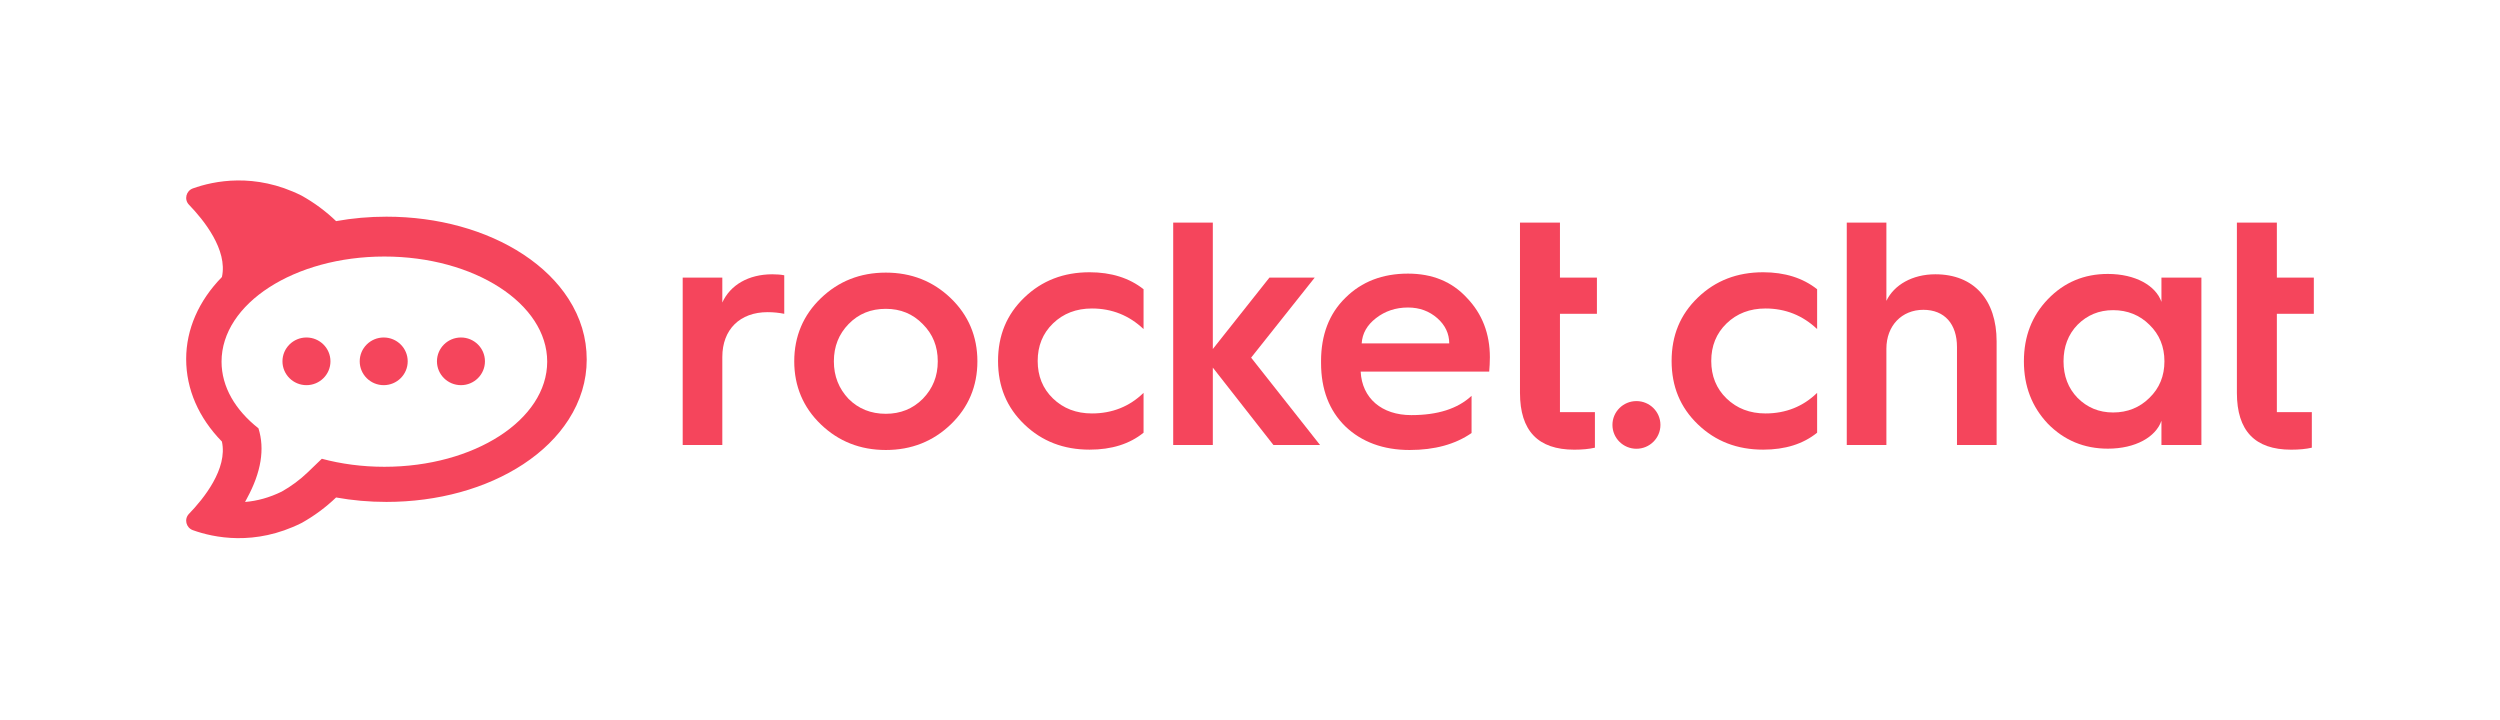
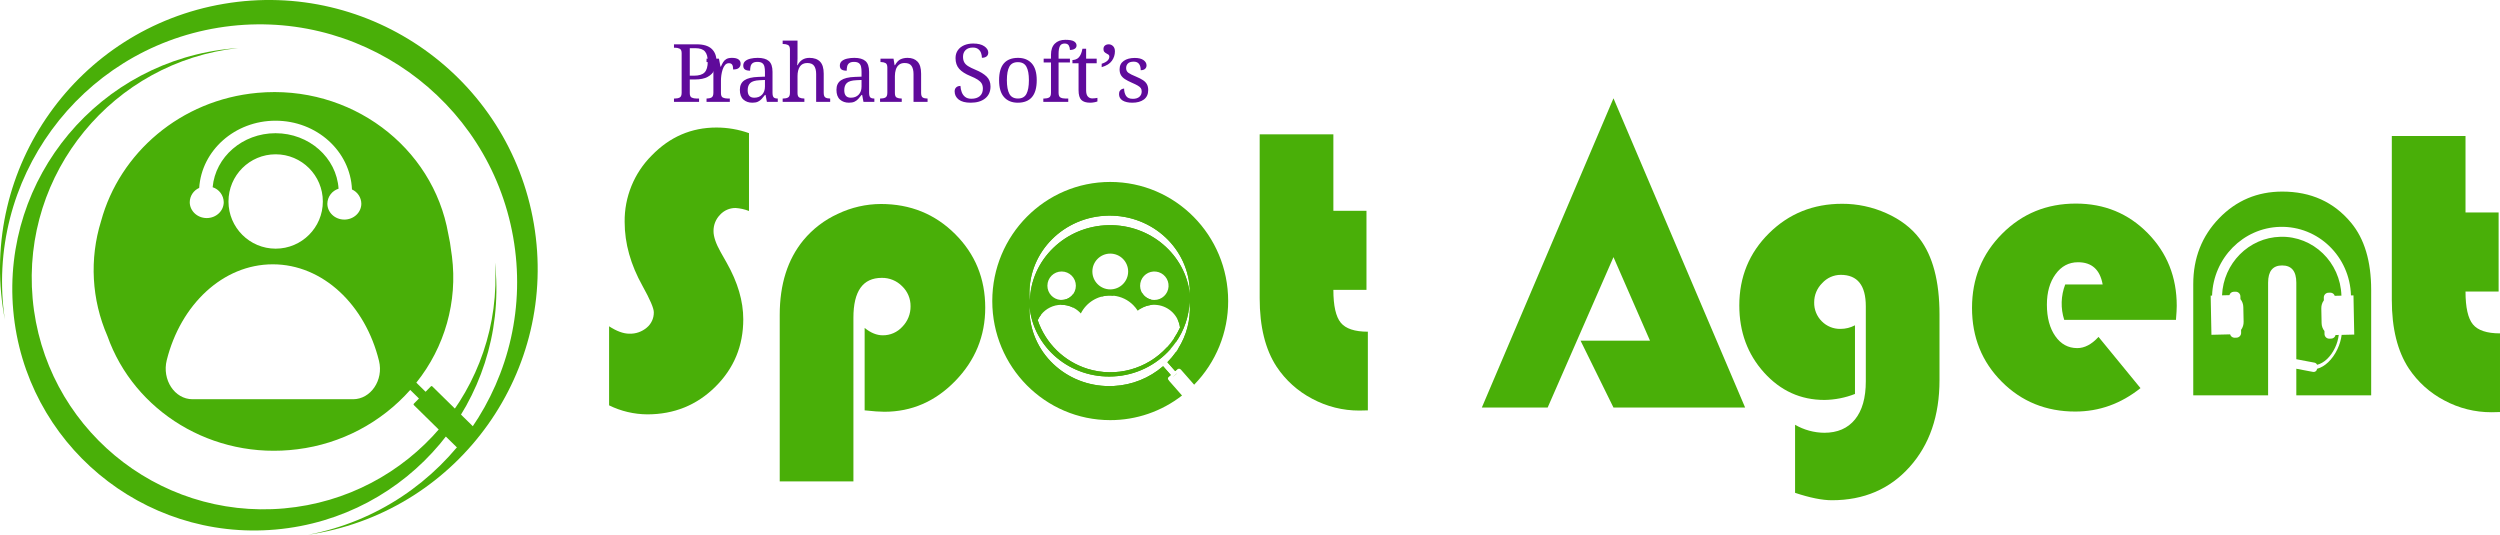
- <svg xmlns="http://www.w3.org/2000/svg" width="768" height="221" viewBox="0 0 768 221" fill="none">
-   <path d="M687.178 68.376H699.452V85.281H710.808V96.402H699.452V126.607H710.193V137.528C708.453 137.935 706.305 138.141 703.849 138.141C692.7 138.141 687.174 132.326 687.174 120.692V68.376H687.178Z" fill="#F5455C" />
-   <path d="M663.995 92.73V85.281H676.268V136.708H663.995V129.259C662.255 134.259 656.017 137.83 647.526 137.83C640.265 137.83 634.123 135.28 629.111 130.179C624.2 124.973 621.744 118.65 621.744 110.994C621.744 103.339 624.2 97.016 629.111 91.911C634.123 86.705 640.26 84.154 647.526 84.154C656.013 84.159 662.255 87.731 663.995 92.73ZM660.309 122.221C663.38 119.263 664.913 115.486 664.913 110.999C664.913 106.512 663.38 102.735 660.309 99.772C657.344 96.814 653.557 95.281 649.16 95.281C644.763 95.281 641.183 96.81 638.213 99.772C635.349 102.73 633.917 106.507 633.917 110.999C633.917 115.491 635.349 119.263 638.213 122.221C641.178 125.179 644.758 126.713 649.16 126.713C653.562 126.713 657.344 125.179 660.309 122.221Z" fill="#F5455C" />
-   <path d="M209.724 136.708V85.281H221.896V92.932C224.352 87.524 229.979 84.26 237.24 84.26C238.672 84.26 239.903 84.361 240.922 84.567V96.402C239.388 96.096 237.649 95.894 235.808 95.894C227.317 95.894 221.896 101.201 221.896 109.671V136.713H209.724V136.708Z" fill="#F5455C" />
-   <path d="M243.992 110.995C243.992 103.339 246.755 96.81 252.176 91.604C257.597 86.398 264.248 83.747 272.124 83.747C280 83.747 286.651 86.398 292.072 91.604C297.493 96.81 300.256 103.339 300.256 110.995C300.256 118.645 297.493 125.179 292.072 130.38C286.651 135.586 280 138.237 272.124 138.237C264.248 138.237 257.597 135.586 252.176 130.38C246.755 125.179 243.992 118.645 243.992 110.995ZM283.479 122.524C286.55 119.36 288.083 115.582 288.083 110.995C288.083 106.402 286.55 102.625 283.479 99.566C280.409 96.402 276.627 94.873 272.124 94.873C267.52 94.873 263.738 96.402 260.667 99.566C257.702 102.629 256.165 106.402 256.165 110.995C256.165 115.587 257.698 119.36 260.667 122.524C263.738 125.587 267.52 127.116 272.124 127.116C276.627 127.116 280.409 125.587 283.479 122.524Z" fill="#F5455C" />
-   <path d="M351.3 88.852V101.095C346.903 96.91 341.583 94.768 335.446 94.768C330.641 94.768 326.647 96.297 323.48 99.36C320.309 102.423 318.776 106.301 318.776 110.889C318.776 115.481 320.309 119.359 323.48 122.418C326.652 125.481 330.641 127.01 335.446 127.01C341.689 127.01 347.004 124.868 351.3 120.683V132.926C347.004 136.397 341.482 138.132 334.73 138.132C326.753 138.132 320.102 135.582 314.682 130.376C309.261 125.17 306.599 118.741 306.599 110.884C306.599 103.027 309.256 96.599 314.682 91.393C320.102 86.187 326.753 83.637 334.73 83.637C341.377 83.646 346.903 85.381 351.3 88.852Z" fill="#F5455C" />
-   <path d="M360.407 136.708V68.376H372.58V107.217L389.971 85.276H403.883L384.344 109.868L405.517 136.703H391.197L372.58 112.927V136.703H360.407V136.708Z" fill="#F5455C" />
-   <path d="M405.824 110.994C405.824 102.931 408.28 96.402 413.292 91.503C418.304 86.503 424.749 84.054 432.524 84.054C439.992 84.054 446.028 86.503 450.631 91.503C455.336 96.402 457.691 102.524 457.691 109.767C457.691 111.297 457.59 112.83 457.484 114.154H417.997C418.405 122.317 424.441 127.523 433.548 127.523C441.63 127.523 447.767 125.586 452.063 121.603V133.031C447.051 136.502 440.708 138.237 433.038 138.237C424.955 138.237 418.309 135.788 413.297 130.994C408.284 126.095 405.829 119.566 405.829 111.503V110.994H405.824ZM445.206 105.486C445.206 102.528 443.98 99.873 441.525 97.73C439.069 95.587 436.104 94.466 432.524 94.466C428.737 94.466 425.465 95.587 422.706 97.73C419.943 99.873 418.511 102.423 418.309 105.486H445.206Z" fill="#F5455C" />
-   <path d="M466.944 68.376H479.218V85.281H490.573V96.402H479.218V126.607H489.958V137.528C488.218 137.935 486.07 138.141 483.615 138.141C472.466 138.141 466.939 132.326 466.939 120.692V68.376H466.944Z" fill="#F5455C" />
-   <path d="M502.713 123.215C498.642 123.215 495.342 126.493 495.342 130.536C495.342 134.579 498.642 137.857 502.713 137.857C506.785 137.857 510.085 134.579 510.085 130.536C510.085 126.493 506.785 123.215 502.713 123.215Z" fill="#F5455C" />
-   <path d="M558.22 88.852V101.095C553.823 96.91 548.503 94.768 542.366 94.768C537.561 94.768 533.567 96.297 530.4 99.36C527.229 102.423 525.696 106.301 525.696 110.889C525.696 115.481 527.229 119.359 530.4 122.418C533.572 125.481 537.561 127.01 542.366 127.01C548.604 127.01 553.924 124.868 558.22 120.683V132.926C553.924 136.397 548.402 138.132 541.65 138.132C533.673 138.132 527.022 135.582 521.601 130.376C516.181 125.17 513.519 118.741 513.519 110.884C513.519 103.027 516.176 96.599 521.601 91.393C527.022 86.187 533.673 83.637 541.65 83.637C548.297 83.646 553.823 85.381 558.22 88.852Z" fill="#F5455C" />
-   <path d="M567.326 136.708V68.376H579.499V92.423C581.853 87.524 587.476 84.26 594.535 84.26C606.4 84.26 613.359 92.117 613.359 104.873V136.708H601.186V106.603C601.186 99.561 597.399 95.175 590.854 95.175C584.203 95.175 579.499 100.074 579.499 107.112V136.703H567.326V136.708Z" fill="#F5455C" />
-   <path d="M174.643 91.805C171.307 86.618 166.629 82.025 160.75 78.152C149.39 70.68 134.463 66.564 118.72 66.564C113.46 66.564 108.277 67.021 103.247 67.928C100.126 64.92 96.477 62.214 92.612 60.075C78.273 52.919 65.632 55.589 59.248 57.882C57.15 58.638 56.503 61.298 58.054 62.896C62.557 67.548 70.007 76.742 68.175 85.102C61.051 92.382 57.191 101.155 57.191 110.289C57.191 119.598 61.051 128.37 68.171 135.646C70.002 144.006 62.553 153.205 58.05 157.857C56.503 159.455 57.145 162.11 59.243 162.866C65.628 165.164 78.264 167.834 92.607 160.677C96.472 158.539 100.121 155.833 103.242 152.825C108.273 153.731 113.455 154.189 118.715 154.189C134.463 154.189 149.39 150.078 160.745 142.605C166.625 138.732 171.302 134.144 174.639 128.952C178.357 123.174 180.239 116.951 180.239 110.468C180.243 103.801 178.357 97.588 174.643 91.805ZM118.077 143.397C111.27 143.397 104.78 142.518 98.864 140.93L94.54 145.092C92.19 147.353 89.436 149.4 86.562 151.012C82.757 152.875 78.998 153.896 75.28 154.203C75.492 153.823 75.684 153.438 75.891 153.054C80.224 145.087 81.394 137.926 79.397 131.575C72.311 126.003 68.06 118.87 68.06 111.1C68.06 93.266 90.455 78.807 118.077 78.807C145.699 78.807 168.098 93.266 168.098 111.1C168.094 128.943 145.699 143.397 118.077 143.397Z" fill="#F5455C" />
-   <path d="M94.145 103.678C90.074 103.678 86.773 106.956 86.773 110.999C86.773 115.042 90.074 118.32 94.145 118.32C98.216 118.32 101.516 115.042 101.516 110.999C101.516 106.956 98.216 103.678 94.145 103.678Z" fill="#F5455C" />
-   <path d="M117.875 103.678C113.804 103.678 110.504 106.956 110.504 110.999C110.504 115.042 113.804 118.32 117.875 118.32C121.947 118.32 125.247 115.042 125.247 110.999C125.247 106.956 121.947 103.678 117.875 103.678Z" fill="#F5455C" />
-   <path d="M141.605 103.678C137.534 103.678 134.233 106.956 134.233 110.999C134.233 115.042 137.534 118.32 141.605 118.32C145.676 118.32 148.976 115.042 148.976 110.999C148.976 106.956 145.672 103.678 141.605 103.678Z" fill="#F5455C" />
+ <svg xmlns="http://www.w3.org/2000/svg" id="Layer_1" data-name="Layer 1" viewBox="0 0 1493.063 319.382">
+   <defs>
+     <style>.cls-1{font-size:48.149px;fill:#5f0a9b;font-family:Cambria;}.cls-2{letter-spacing:-0.017em;}.cls-3{fill:#49af08;}</style>
+   </defs>
+   <text class="cls-1" transform="translate(350.614 60.854)">
+     <tspan xml:space="preserve">    P</tspan>
+     <tspan class="cls-2" x="69.755" y="0">r</tspan>
+     <tspan x="88.845" y="0" xml:space="preserve">ahan Soft’s   </tspan>
+   </text>
+   <path class="cls-3" d="M489.349,487.081v46.5a26.686,26.686,0,0,0-8-1.794,12.413,12.413,0,0,0-9.3,4.065,13.675,13.675,0,0,0-3.884,9.8q0,4.9,4.236,12.433l3.649,6.455q9.885,17.456,9.885,33.711,0,23.789-16.652,40.285t-40.658,16.5a52.624,52.624,0,0,1-22.83-5.38V602.438q6.824,4.425,12.121,4.423a15.268,15.268,0,0,0,10.414-3.645,11.634,11.634,0,0,0,4.178-9.146q0-3.585-6.707-15.659-10.711-19.125-10.709-38.254a55.1,55.1,0,0,1,16.18-39.747q16.18-16.677,38.658-16.676A58.263,58.263,0,0,1,489.349,487.081Z" transform="translate(-42.033 -407.569)" />
+   <path class="cls-3" d="M742.625,632.61a.438.438,0,0,0,.13-.07l1.959-1.72a.444.444,0,0,0,.14-.28C744.125,631.25,743.385,631.94,742.625,632.61Zm0,0a.438.438,0,0,0,.13-.07l1.959-1.72a.444.444,0,0,0,.14-.28C744.125,631.25,743.385,631.94,742.625,632.61Zm0,0a.438.438,0,0,0,.13-.07l1.959-1.72a.444.444,0,0,0,.14-.28C744.125,631.25,743.385,631.94,742.625,632.61Zm0,0a.438.438,0,0,0,.13-.07l1.959-1.72a.444.444,0,0,0,.14-.28C744.125,631.25,743.385,631.94,742.625,632.61Zm4.45-4.56.089.11,8.05,9.16a71.228,71.228,0,0,0,20.31-49.96c0-39.29-31.529-71.13-70.44-71.13s-70.439,31.84-70.439,71.13,31.529,71.12,70.439,71.12a69.647,69.647,0,0,0,42.88-14.7l-7.92-9.02-.27-.31a1.228,1.228,0,0,1,.111-1.72l1.38-1.21-4.6-5.24a48.791,48.791,0,0,1-29.39,11.81c-26.42,1.45-48.959-18.04-50.36-43.53-.07-1.37-.089-2.73-.039-4.08,2.25,24.68,24.39,43.3,50.24,41.89a48.591,48.591,0,0,0,33.96-16.34c-.7-.36-1.39-.71-2.091-1.07a45.854,45.854,0,0,1-47.479,12.86,45.88,45.88,0,0,1-29.721-29.05,15.033,15.033,0,0,1,2.021-3.29,32.176,32.176,0,0,1-1.081-8.27,31.753,31.753,0,0,1,9.2-22.43,31.178,31.178,0,0,1,22.211-9.29h21.9a31.564,31.564,0,0,1,31.411,31.72,31.974,31.974,0,0,1-2.05,11.29,15.4,15.4,0,0,1,1.37,4.73,45.2,45.2,0,0,1-3.56,6.34c.329.82.67,1.65,1.009,2.47a45.062,45.062,0,0,0,8.25-24.35c.051.54.091,1.09.12,1.64a44.866,44.866,0,0,1-6.86,26.39c.471,1.13.93,2.27,1.4,3.4-.911-.46-1.82-.93-2.73-1.39a46.738,46.738,0,0,1-5.171,6.16l4.671,5.32,1.449-1.28A1.233,1.233,0,0,1,747.075,628.05Zm5.56-44.71c-2.56-23.57-23.43-41.73-48.461-41.29-25.88.46-46.619,20.64-47.08,45.41-.139-1.34-.229-2.69-.25-4.07-.449-25.52,20.63-46.59,47.08-47.05s48.261,19.84,48.711,45.36C752.645,582.25,752.645,582.8,752.635,583.34Zm-9.88,49.2,1.959-1.72a.444.444,0,0,0,.14-.28c-.729.71-1.469,1.4-2.229,2.07A.438.438,0,0,0,742.755,632.54Zm-.13.07a.438.438,0,0,0,.13-.07l1.959-1.72a.444.444,0,0,0,.14-.28C744.125,631.25,743.385,631.94,742.625,632.61Zm0,0a.438.438,0,0,0,.13-.07l1.959-1.72a.444.444,0,0,0,.14-.28C744.125,631.25,743.385,631.94,742.625,632.61Zm0,0a.438.438,0,0,0,.13-.07l1.959-1.72a.444.444,0,0,0,.14-.28C744.125,631.25,743.385,631.94,742.625,632.61Z" transform="translate(-42.033 -407.569)" />
+   <path class="cls-3" d="M684.765,587.36a4.785,4.785,0,0,1-1.931,3.85,15.357,15.357,0,0,0-6.87-1.6h-.12a4.748,4.748,0,0,1-.56-2.25,5.231,5.231,0,0,1,.05-.68q.362.03.721.03a8.487,8.487,0,0,0,6.7-3.26A4.767,4.767,0,0,1,684.765,587.36Z" transform="translate(-42.033 -407.569)" />
+   <path class="cls-3" d="M707.284,584.19a17.421,17.421,0,0,0-2.3-.14,19.6,19.6,0,0,0-5.239.71,4.715,4.715,0,0,1,7.539-.57Z" transform="translate(-42.033 -407.569)" />
+   <path class="cls-3" d="M729.474,587.36a4.781,4.781,0,0,1-.68,2.46,15.346,15.346,0,0,0-5.57,2.07,4.794,4.794,0,0,1,.94-9.29,8.485,8.485,0,0,0,5.221,3.86A4.431,4.431,0,0,1,729.474,587.36Z" transform="translate(-42.033 -407.569)" />
+   <path class="cls-3" d="M551.718,695.084H507.706V595.625q0-27.374,14.121-44.589a57.908,57.908,0,0,1,20.653-15.78,60.146,60.146,0,0,1,25.713-5.858q26.243,0,44.247,17.932t18,43.991q0,25.345-17.886,43.752t-42.366,18.41q-4,0-11.767-.837V603.4q5.41,4.424,10.826,4.422a15.588,15.588,0,0,0,11.71-5.14,17.107,17.107,0,0,0,4.883-12.194,16.207,16.207,0,0,0-5.06-12.013,16.7,16.7,0,0,0-12.121-4.961q-16.946,0-16.946,23.789Z" transform="translate(-42.033 -407.569)" />
+   <path class="cls-3" d="M703.154,528.15a59.685,59.685,0,1,0,36.89,106.61l-.27-.31a1.228,1.228,0,0,1,.111-1.72l1.38-1.21-4.6-5.24a48.791,48.791,0,0,1-29.39,11.81c-26.42,1.45-48.959-18.04-50.36-43.53-.07-1.37-.089-2.73-.039-4.08,2.25,24.68,24.39,43.3,50.24,41.89a48.591,48.591,0,0,0,33.96-16.34,47.628,47.628,0,0,0,3.139-3.99,45.062,45.062,0,0,0,8.25-24.35c.051.54.091,1.09.12,1.64a44.866,44.866,0,0,1-6.86,26.39c-.419.68-.87,1.35-1.329,2.01a46.738,46.738,0,0,1-5.171,6.16l4.671,5.32,1.449-1.28a1.233,1.233,0,0,1,1.731.12l.089.11a59.687,59.687,0,0,0-44.01-100.01Zm40.051,81.42a44.712,44.712,0,0,1-4.221,5.39,45.854,45.854,0,0,1-47.479,12.86,45.88,45.88,0,0,1-29.721-29.05,15.033,15.033,0,0,1,2.021-3.29,15.493,15.493,0,0,1,12.039-5.87h.12a15.551,15.551,0,0,1,10.991,4.55c.2.2.389.41.579.62a19.518,19.518,0,0,1,17.45-10.73,17.421,17.421,0,0,1,2.3.14,19.46,19.46,0,0,1,11.531,5.58,20.151,20.151,0,0,1,2.68,3.35,15.031,15.031,0,0,1,1.729-1.23,15.568,15.568,0,0,1,19.11,2.27,15.64,15.64,0,0,1,3.061,4.34,15.4,15.4,0,0,1,1.37,4.73A45.2,45.2,0,0,1,743.205,609.57Zm-13.82-23.11a8.5,8.5,0,1,1,2.06.25A8.724,8.724,0,0,1,729.385,586.46Zm-24.27-6.06a10.685,10.685,0,1,1,10.679-10.68A10.681,10.681,0,0,1,705.115,580.4Zm-37.55-2.19a8.5,8.5,0,1,1,8.49,8.5q-.36,0-.721-.03A8.487,8.487,0,0,1,667.565,578.21Zm85.07,5.13c-2.56-23.57-23.43-41.73-48.461-41.29-25.88.46-46.619,20.64-47.08,45.41-.139-1.34-.229-2.69-.25-4.07-.449-25.52,20.63-46.59,47.08-47.05s48.261,19.84,48.711,45.36C752.645,582.25,752.645,582.8,752.635,583.34Z" transform="translate(-42.033 -407.569)" />
+   <path class="cls-3" d="M838.356,487.8v45.665h19.771v47.219H838.356q0,14.227,4.414,19.605t16.18,5.379v46.98q-3.414.119-5.059.12a59.061,59.061,0,0,1-28.185-7.053,57.338,57.338,0,0,1-21.241-19.127q-10.122-15.42-10.12-40.883V487.8Z" transform="translate(-42.033 -407.569)" />
+   <path class="cls-3" d="M1005.642,650.973l-19.657-39.935h41.475l-21.818-49.918-39.313,89.853H927.017l78.625-184.7,78.625,184.7Z" transform="translate(-42.033 -407.569)" />
+   <path class="cls-3" d="M1149.871,601.841v41a51.778,51.778,0,0,1-18.24,3.586q-21.3,0-36.069-16.377t-14.769-40.046q0-25.581,17.769-43.155t43.66-17.573a64.005,64.005,0,0,1,26.36,5.618q12.591,5.622,19.77,15.063,12,15.661,12,45.426V634.6q0,31.917-17.828,51.821t-46.424,19.9q-8.711,0-22.006-4.423V661.253a35.468,35.468,0,0,0,17.416,4.782q11.886,0,18.358-7.95t6.472-22.773V590.484q0-18.765-14.945-18.767a14.961,14.961,0,0,0-11.121,4.961,16,16,0,0,0-4.765,11.416,15.423,15.423,0,0,0,4.53,11.356,15.237,15.237,0,0,0,11.238,4.543A18.327,18.327,0,0,0,1149.871,601.841Z" transform="translate(-42.033 -407.569)" />
+   <path class="cls-3" d="M1446.094,540.52q-15.42-18.525-41-18.53-22.364,0-37.78,15.96T1351.9,577.22v66.47H1396.6v-67.3q0-10.29,8.37-10.29,8.476,0,8.481,10.29V622.1l10.92,2.07a2.056,2.056,0,0,1,1.469,1.25c3.98-.89,8.151-4.66,10.76-10.24a24.644,24.644,0,0,0,2.19-7.57l-1.9.05a2.724,2.724,0,0,1-2.51,2.14l-1.351.03a2.826,2.826,0,0,1-2.74-2.92l-.029-1.61a7.76,7.76,0,0,1-1.711-4.76l-.169-8.77a7.808,7.808,0,0,1,1.52-4.85l-.03-1.47a2.859,2.859,0,0,1,2.62-3.06l1.349-.03a2.685,2.685,0,0,1,2.551,1.88l4-.1c-.591-19.93-16.811-35.65-36.371-35.16-18.94.46-34.139,15.9-34.93,34.97l4.411-.11a2.737,2.737,0,0,1,2.469-2.02l1.36-.03a2.818,2.818,0,0,1,2.73,2.92l.03,1.49a7.753,7.753,0,0,1,1.71,4.76l.18,8.77a7.835,7.835,0,0,1-1.52,4.84l.031,1.61a2.859,2.859,0,0,1-2.62,3.05l-1.36.04a2.727,2.727,0,0,1-2.6-2.02l-11.15.27-.461-23.41.841-.02c.75-22.34,18.49-40.5,40.639-41.04,22.79-.56,41.651,17.75,42.31,40.96l1.5-.04.46,23.41-7.52.19a28.561,28.561,0,0,1-2.49,8.45c-2.96,6.34-7.659,10.65-12.19,11.8l-.01.05a2.035,2.035,0,0,1-2.31,1.83l-10.079-1.91v15.9h44.71V580.81Q1458.165,554.98,1446.094,540.52Z" transform="translate(-42.033 -407.569)" />
+   <path class="cls-3" d="M1341.569,598.613h-66.723a31.767,31.767,0,0,1,.588-21.159h22.359q-2.355-13.269-14.71-13.268-8.238,0-13.415,7.112t-5.178,18.23q0,11.6,5,18.768t13.121,7.173q6.59,0,12.709-6.7l25.067,30.6q-17.538,13.986-38.952,13.986-26.124,0-43.895-17.811t-17.77-44.112q0-26.18,17.947-44.23t44.071-18.051q25.534,0,42.894,17.633t17.357,43.453Q1342.04,592.876,1341.569,598.613Z" transform="translate(-42.033 -407.569)" />
+   <path class="cls-3" d="M1514.5,488.8v45.665h19.769v47.219H1514.5q0,14.227,4.412,19.605t16.182,5.379v46.98q-3.416.119-5.061.12a59.057,59.057,0,0,1-28.184-7.053,57.33,57.33,0,0,1-21.241-19.127q-10.123-15.42-10.121-40.883V488.8Z" transform="translate(-42.033 -407.569)" />
+   <path class="cls-3" d="M325.731,663.411l-25.575-25.137a.53.53,0,0,0-.75.011l-3.2,3.259-5.531-5.442a100.294,100.294,0,0,0,21.274-75.413c-.123-.985-.269-1.97-.425-2.945a.135.135,0,0,0-.012-.067c0-.033-.011-.056-.011-.089a95.373,95.373,0,0,0-1.713-10.167c-.011-.067-.034-.135-.045-.2-9.1-52.122-58.438-89.286-113.975-84.2-45.841,4.177-82.288,35.887-93.362,76.566-.011.022-.011.045-.022.067a98.549,98.549,0,0,0,3.762,68.515c0,.011.011.022.011.034s.012.033.023.044c15.855,44.912,62.737,74.17,113.55,67.62a107.847,107.847,0,0,0,67.305-35.428l5.207,5.128-3.079,3.135a.534.534,0,0,0,0,.762L314.735,674.6a.53.53,0,0,0,.75-.011l10.246-10.413A.536.536,0,0,0,325.731,663.411ZM206.593,487.124c-19.74,0-35.931,14.187-37.566,32.259a9.556,9.556,0,0,1,6.629,8.913c0,5.252-4.546,9.506-10.156,9.506s-10.144-4.254-10.144-9.506a9.457,9.457,0,0,1,5.643-8.51c1.456-22.394,21.308-40.13,45.594-40.13,24.623,0,44.688,18.229,45.64,41.06a9.432,9.432,0,0,1,5.6,8.487c0,5.251-4.546,9.506-10.155,9.506s-10.145-4.255-10.145-9.506a9.548,9.548,0,0,1,6.7-8.935C243.04,501.77,226.647,487.124,206.593,487.124Zm28.251,40.769a28.178,28.178,0,1,1-28.183-28.172A28.182,28.182,0,0,1,234.844,527.893ZM252.905,646H157c-10.694,0-18.308-11.667-15.374-23.357,8.286-33.121,33.5-57.217,63.32-57.217,29.952,0,55.268,24.32,63.442,57.687C271.212,634.635,263.408,646,252.905,646Z" transform="translate(-42.033 -407.569)" />
+   <path class="cls-3" d="M337.931,567.359c7.05,79.336-51.708,149.39-131.227,156.456S57,672.286,49.945,592.951,101.653,443.561,181.172,436.5c1.036-.092,2.074-.171,3.1-.248-74.67,8.218-129.417,74.56-122.75,149.586,6.754,76.005,73.985,132.13,150.166,125.361,75.2-6.683,131-72.144,125.944-146.92C337.734,565.293,337.839,566.326,337.931,567.359Z" transform="translate(-42.033 -407.569)" />
+   <path class="cls-3" d="M44.322,595A160.537,160.537,0,1,1,229.464,726.4c-1.139.193-2.281.372-3.407.548A153.788,153.788,0,1,0,44.93,598.4C44.724,597.276,44.516,596.139,44.322,595Z" transform="translate(-42.033 -407.569)" />
</svg>
